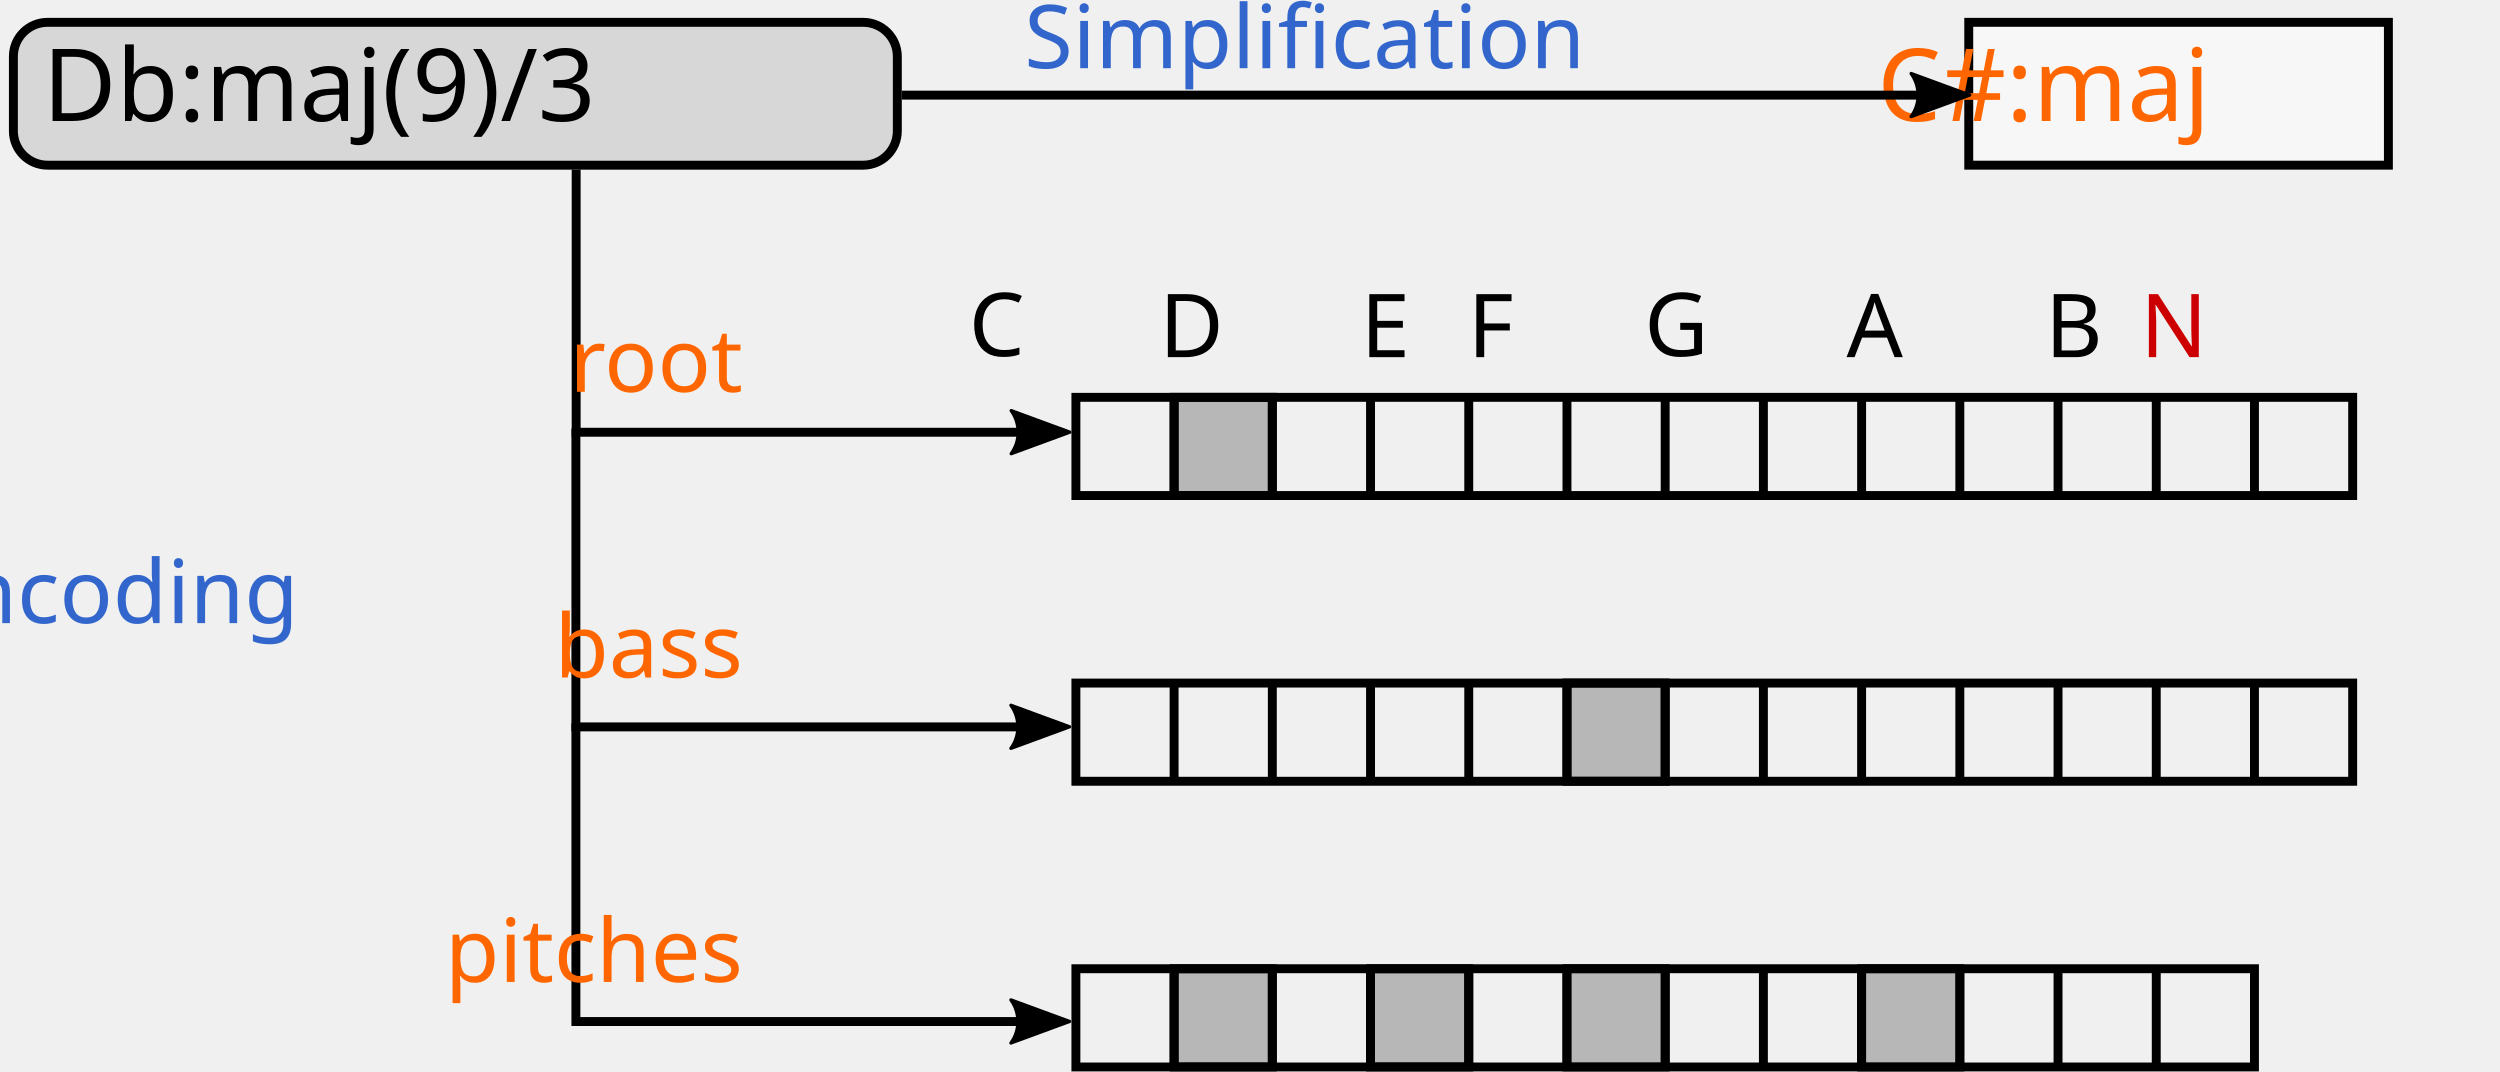
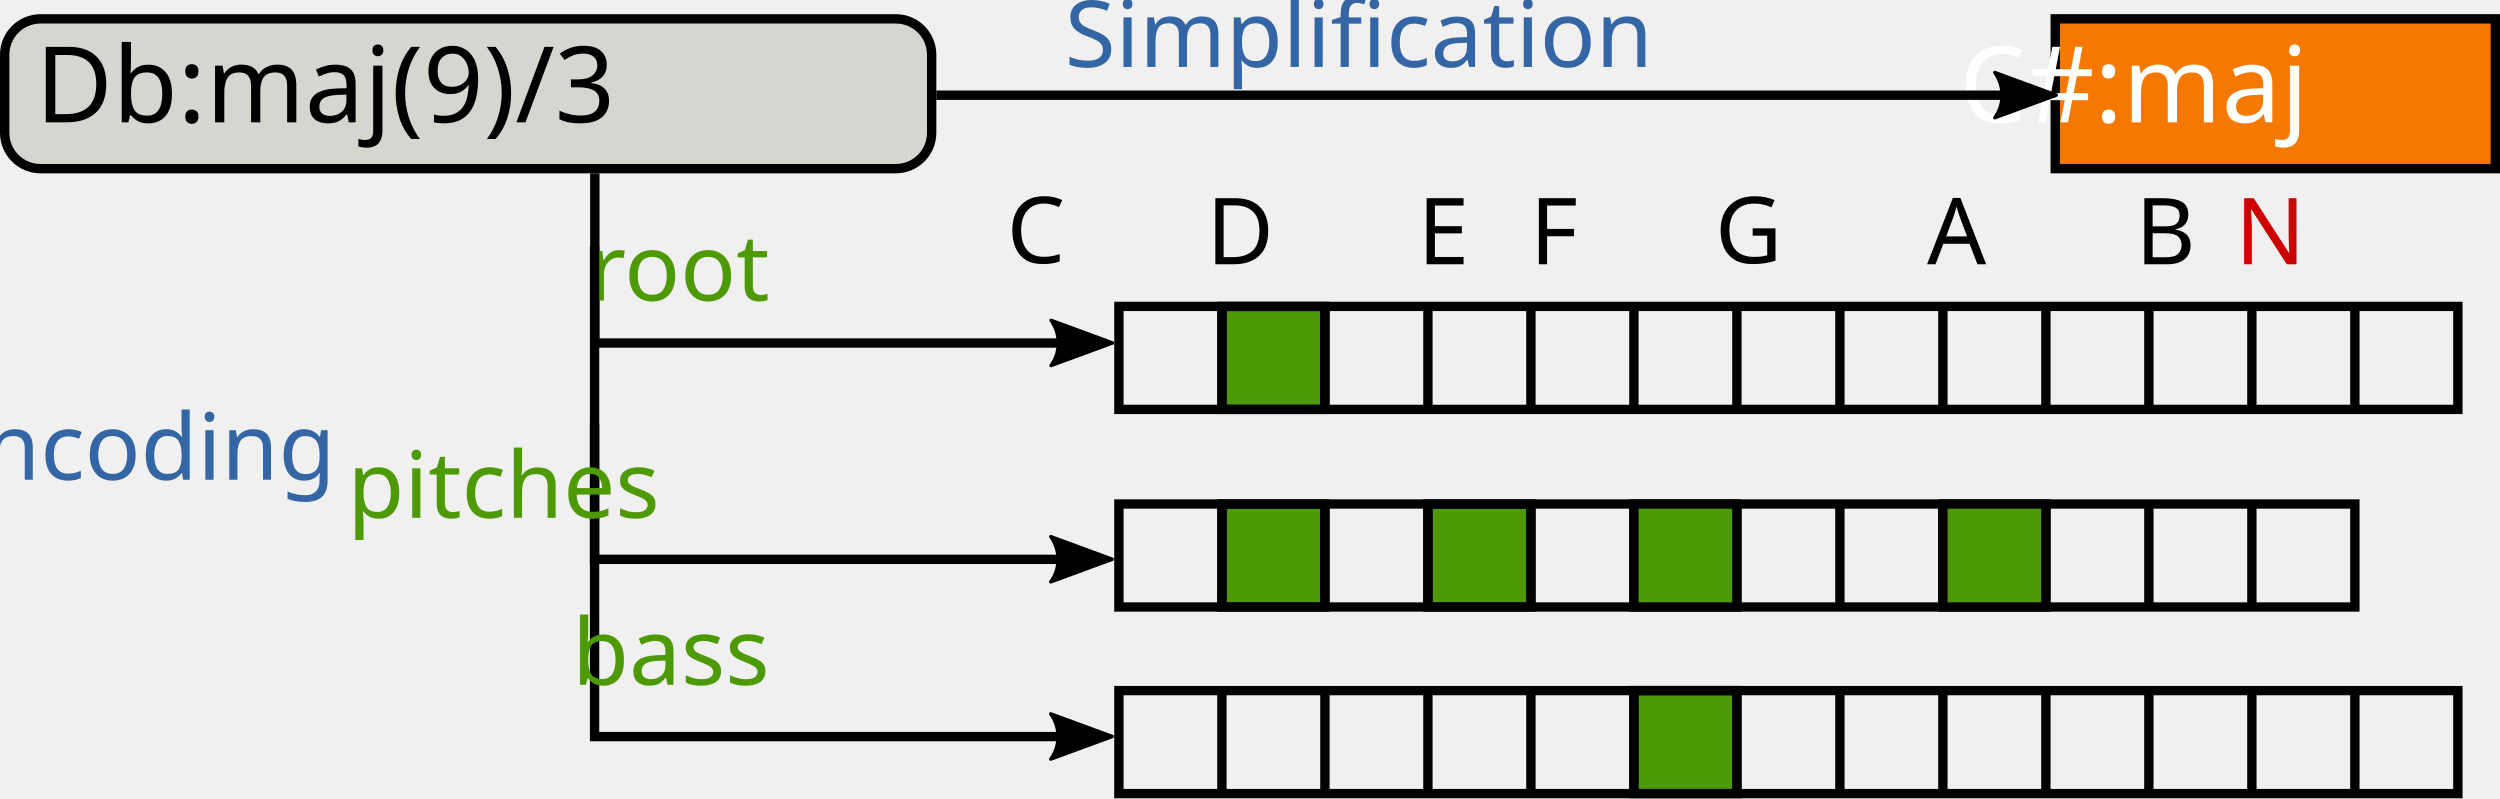
- <svg xmlns="http://www.w3.org/2000/svg" width="140mm" height="60mm" viewBox="0 0 496.063 212.598" id="svg2" version="1.1">
+ <svg xmlns="http://www.w3.org/2000/svg" width="133.5mm" height="42.628mm" viewBox="0 0 473.031 151.043" id="svg2" version="1.1">
  <defs id="defs4">
-     <marker style="overflow:visible;" id="marker5029" refX="0.0" refY="0.0" orient="auto">
-       <path transform="scale(0.6) rotate(180) translate(0,0)" d="M 8.719,4.034 L -2.207,0.016 L 8.719,-4.002 C 6.973,-1.63 6.983,1.616 8.719,4.034 z " style="fill-rule:evenodd;stroke-width:0.625;stroke-linejoin:round;stroke:#000000;stroke-opacity:1;fill:#000000;fill-opacity:1" id="path5031" />
+     <marker style="overflow:visible" id="marker5029" refX="0" refY="0" orient="auto">
+       <path transform="scale(-0.6,-0.6)" d="M 8.719,4.034 -2.207,0.016 8.719,-4.002 c -1.745,2.372 -1.735,5.617 -6e-7,8.035 z" style="fill:#000000;fill-opacity:1;fill-rule:evenodd;stroke:#000000;stroke-width:0.625;stroke-linejoin:round;stroke-opacity:1" id="path5031" />
    </marker>
-     <marker orient="auto" refY="0.0" refX="0.0" id="marker4801" style="overflow:visible;">
-       <path id="path4803" style="fill-rule:evenodd;stroke-width:0.625;stroke-linejoin:round;stroke:#000000;stroke-opacity:1;fill:#000000;fill-opacity:1" d="M 8.719,4.034 L -2.207,0.016 L 8.719,-4.002 C 6.973,-1.63 6.983,1.616 8.719,4.034 z " transform="scale(0.6) rotate(180) translate(0,0)" />
+     <marker orient="auto" refY="0" refX="0" id="marker4801" style="overflow:visible">
+       <path id="path4803" style="fill:#000000;fill-opacity:1;fill-rule:evenodd;stroke:#000000;stroke-width:0.625;stroke-linejoin:round;stroke-opacity:1" d="M 8.719,4.034 -2.207,0.016 8.719,-4.002 c -1.745,2.372 -1.735,5.617 -6e-7,8.035 z" transform="scale(-0.6,-0.6)" />
    </marker>
-     <marker style="overflow:visible;" id="marker4747" refX="0.0" refY="0.0" orient="auto">
-       <path transform="scale(0.6) rotate(180) translate(0,0)" d="M 8.719,4.034 L -2.207,0.016 L 8.719,-4.002 C 6.973,-1.63 6.983,1.616 8.719,4.034 z " style="fill-rule:evenodd;stroke-width:0.625;stroke-linejoin:round;stroke:#000000;stroke-opacity:1;fill:#000000;fill-opacity:1" id="path4749" />
+     <marker style="overflow:visible" id="marker4747" refX="0" refY="0" orient="auto">
+       <path transform="scale(-0.6,-0.6)" d="M 8.719,4.034 -2.207,0.016 8.719,-4.002 c -1.745,2.372 -1.735,5.617 -6e-7,8.035 z" style="fill:#000000;fill-opacity:1;fill-rule:evenodd;stroke:#000000;stroke-width:0.625;stroke-linejoin:round;stroke-opacity:1" id="path4749" />
    </marker>
-     <marker orient="auto" refY="0.0" refX="0.0" id="Arrow2Mend" style="overflow:visible;">
-       <path id="path4406" style="fill-rule:evenodd;stroke-width:0.625;stroke-linejoin:round;stroke:#000000;stroke-opacity:1;fill:#000000;fill-opacity:1" d="M 8.719,4.034 L -2.207,0.016 L 8.719,-4.002 C 6.973,-1.63 6.983,1.616 8.719,4.034 z " transform="scale(0.6) rotate(180) translate(0,0)" />
+     <marker orient="auto" refY="0" refX="0" id="Arrow2Mend" style="overflow:visible">
+       <path id="path4406" style="fill:#000000;fill-opacity:1;fill-rule:evenodd;stroke:#000000;stroke-width:0.625;stroke-linejoin:round;stroke-opacity:1" d="M 8.719,4.034 -2.207,0.016 8.719,-4.002 c -1.745,2.372 -1.735,5.617 -6e-7,8.035 z" transform="scale(-0.6,-0.6)" />
    </marker>
-     <marker orient="auto" refY="0.0" refX="0.0" id="marker4655" style="overflow:visible;">
-       <path id="path4657" style="fill-rule:evenodd;stroke-width:0.625;stroke-linejoin:round;stroke:#000000;stroke-opacity:1;fill:#000000;fill-opacity:1" d="M 8.719,4.034 L -2.207,0.016 L 8.719,-4.002 C 6.973,-1.63 6.983,1.616 8.719,4.034 z " transform="scale(1.1) rotate(180) translate(1,0)" />
+     <marker orient="auto" refY="0" refX="0" id="marker4655" style="overflow:visible">
+       <path id="path4657" style="fill:#000000;fill-opacity:1;fill-rule:evenodd;stroke:#000000;stroke-width:0.625;stroke-linejoin:round;stroke-opacity:1" d="M 8.719,4.034 -2.207,0.016 8.719,-4.002 c -1.745,2.372 -1.735,5.617 -6e-7,8.035 z" transform="matrix(-1.1,0,0,-1.1,-1.1,0)" />
    </marker>
-     <marker orient="auto" refY="0.0" refX="0.0" id="Arrow2Lend" style="overflow:visible;">
-       <path id="path4400" style="fill-rule:evenodd;stroke-width:0.625;stroke-linejoin:round;stroke:#000000;stroke-opacity:1;fill:#000000;fill-opacity:1" d="M 8.719,4.034 L -2.207,0.016 L 8.719,-4.002 C 6.973,-1.63 6.983,1.616 8.719,4.034 z " transform="scale(1.1) rotate(180) translate(1,0)" />
+     <marker orient="auto" refY="0" refX="0" id="Arrow2Lend" style="overflow:visible">
+       <path id="path4400" style="fill:#000000;fill-opacity:1;fill-rule:evenodd;stroke:#000000;stroke-width:0.625;stroke-linejoin:round;stroke-opacity:1" d="M 8.719,4.034 -2.207,0.016 8.719,-4.002 c -1.745,2.372 -1.735,5.617 -6e-7,8.035 z" transform="matrix(-1.1,0,0,-1.1,-1.1,0)" />
    </marker>
  </defs>
-   <g id="layer1" transform="translate(0,-839.7638)">
-     <rect style="fill:#ffffff;fill-opacity:0.497;stroke:#000000;stroke-width:1.772;stroke-linecap:square;stroke-miterlimit:4;stroke-dasharray:none;stroke-opacity:1" id="rect5548" width="83.268" height="28.346" x="390.65" y="844.193" />
-     <rect style="fill:#bfbfbf;fill-opacity:0.497;stroke:#000000;stroke-width:1.772;stroke-linecap:square;stroke-miterlimit:4;stroke-dasharray:none;stroke-opacity:1" id="rect5255" width="175.394" height="28.346" x="2.657" y="844.193" rx="6.78" ry="6.78" />
+   <g id="layer1" transform="translate(-1.771653,-840.6268)">
+     <rect style="fill:#f57900;fill-opacity:1;stroke:#000000;stroke-width:1.772;stroke-linecap:square;stroke-miterlimit:4;stroke-dasharray:none;stroke-opacity:1" id="rect5548" width="83.268" height="28.346" x="390.65" y="844.193" />
+     <rect style="fill:#d3d7cf;fill-opacity:1;stroke:#000000;stroke-width:1.772;stroke-linecap:square;stroke-miterlimit:4;stroke-dasharray:none;stroke-opacity:1" id="rect5255" width="175.394" height="28.346" x="2.657" y="844.193" rx="6.78" ry="6.78" />
    <text xml:space="preserve" style="font-style:normal;font-weight:normal;font-size:40px;line-height:125%;font-family:Sans;text-align:center;letter-spacing:0px;word-spacing:0px;text-anchor:middle;fill:#000000;fill-opacity:1;stroke:none;stroke-width:1px;stroke-linecap:butt;stroke-linejoin:miter;stroke-opacity:1" x="89.332" y="863.774" id="text4138" transform="scale(1.000004,0.999996)">
      <tspan id="tspan4140" x="89.332" y="863.774" style="font-style:normal;font-variant:normal;font-weight:normal;font-stretch:normal;font-size:20px;font-family:'Source Code Pro';-inkscape-font-specification:'Source Code Pro';text-align:center;text-anchor:middle">Db:maj(9)/3</tspan>
    </text>
-     <text xml:space="preserve" style="font-style:normal;font-weight:normal;font-size:40px;line-height:125%;font-family:Sans;text-align:center;letter-spacing:0px;word-spacing:0px;text-anchor:middle;fill:#ff6600;fill-opacity:1;stroke:none;stroke-width:1px;stroke-linecap:butt;stroke-linejoin:miter;stroke-opacity:1;" x="431.503" y="863.78" id="text4138-0" transform="scale(1.000011,0.9999888)">
-       <tspan id="tspan4140-4" x="431.503" y="863.78" style="font-style:normal;font-variant:normal;font-weight:normal;font-stretch:normal;font-size:20px;font-family:'Source Code Pro';-inkscape-font-specification:'Source Code Pro';text-align:center;text-anchor:middle;fill:#ff6600;">C#:maj</tspan>
+     <text xml:space="preserve" style="font-style:normal;font-weight:normal;font-size:40px;line-height:125%;font-family:Sans;text-align:center;letter-spacing:0px;word-spacing:0px;text-anchor:middle;fill:#ffffff;fill-opacity:1;stroke:none;stroke-width:1px;stroke-linecap:butt;stroke-linejoin:miter;stroke-opacity:1" x="431.503" y="863.78" id="text4138-0" transform="scale(1.000011,0.9999888)">
+       <tspan id="tspan4140-4" x="431.503" y="863.78" style="font-style:normal;font-variant:normal;font-weight:normal;font-stretch:normal;font-size:20px;font-family:'Source Code Pro';-inkscape-font-specification:'Source Code Pro';text-align:center;text-anchor:middle;fill:#ffffff">C#:maj</tspan>
    </text>
-     <rect style="fill:#808080;fill-opacity:0.497;stroke:#000000;stroke-width:1.772;stroke-linecap:square;stroke-miterlimit:4;stroke-dasharray:none;stroke-opacity:1" id="rect4162" width="19.488" height="19.488" x="232.972" y="918.602" />
-     <rect y="975.295" x="310.925" height="19.488" width="19.488" id="rect4196" style="fill:#808080;fill-opacity:0.497;stroke:#000000;stroke-width:1.772;stroke-linecap:square;stroke-miterlimit:4;stroke-dasharray:none;stroke-opacity:1" />
-     <text xml:space="preserve" style="font-style:normal;font-weight:normal;font-size:40px;line-height:125%;font-family:Sans;letter-spacing:0px;word-spacing:0px;fill:#000000;fill-opacity:1;stroke:none;stroke-width:1px;stroke-linecap:butt;stroke-linejoin:miter;stroke-opacity:1" x="223.777" y="910.42" id="text4227">
-       <tspan id="tspan4229" x="223.777" y="910.42" style="font-style:normal;font-variant:normal;font-weight:normal;font-stretch:normal;font-size:17.5px;font-family:'Source Code Pro';-inkscape-font-specification:'Source Code Pro';text-align:center;text-anchor:middle">C</tspan>
+     <rect style="fill:#4e9a06;fill-opacity:1;stroke:#000000;stroke-width:1.772;stroke-linecap:square;stroke-miterlimit:4;stroke-dasharray:none;stroke-opacity:1" id="rect4162" width="19.488" height="19.488" x="232.972" y="898.602" />
+     <rect y="971.295" x="310.925" height="19.488" width="19.488" id="rect4196" style="fill:#4e9a06;fill-opacity:1;stroke:#000000;stroke-width:1.772;stroke-linecap:square;stroke-miterlimit:4;stroke-dasharray:none;stroke-opacity:1" />
+     <text xml:space="preserve" style="font-style:normal;font-weight:normal;font-size:40px;line-height:125%;font-family:Sans;letter-spacing:0px;word-spacing:0px;fill:#000000;fill-opacity:1;stroke:none;stroke-width:1px;stroke-linecap:butt;stroke-linejoin:miter;stroke-opacity:1" x="223.777" y="890.42" id="text4227">
+       <tspan id="tspan4229" x="223.777" y="890.42" style="font-style:normal;font-variant:normal;font-weight:normal;font-stretch:normal;font-size:17.5px;font-family:'Source Code Pro';-inkscape-font-specification:'Source Code Pro';text-align:center;text-anchor:middle">C</tspan>
    </text>
-     <text id="text4231" y="910.701" x="262.401" style="font-style:normal;font-weight:normal;font-size:40.003px;line-height:125%;font-family:Sans;letter-spacing:0px;word-spacing:0px;fill:#000000;fill-opacity:1;stroke:none;stroke-width:1px;stroke-linecap:butt;stroke-linejoin:miter;stroke-opacity:1" xml:space="preserve" transform="scale(1.000078,0.9999224)">
-       <tspan style="font-style:normal;font-variant:normal;font-weight:normal;font-stretch:normal;font-size:17.501px;font-family:'Source Code Pro';-inkscape-font-specification:'Source Code Pro';text-align:center;text-anchor:middle" y="910.701" x="262.401" id="tspan4233">D</tspan>
+     <text id="text4231" y="890.699" x="262.401" style="font-style:normal;font-weight:normal;font-size:40.003px;line-height:125%;font-family:Sans;letter-spacing:0px;word-spacing:0px;fill:#000000;fill-opacity:1;stroke:none;stroke-width:1px;stroke-linecap:butt;stroke-linejoin:miter;stroke-opacity:1" xml:space="preserve" transform="scale(1.000078,0.9999224)">
+       <tspan style="font-style:normal;font-variant:normal;font-weight:normal;font-stretch:normal;font-size:17.501px;font-family:'Source Code Pro';-inkscape-font-specification:'Source Code Pro';text-align:center;text-anchor:middle" y="890.699" x="262.401" id="tspan4233">D</tspan>
    </text>
-     <text xml:space="preserve" style="font-style:normal;font-weight:normal;font-size:40.003px;line-height:125%;font-family:Sans;letter-spacing:0px;word-spacing:0px;fill:#000000;fill-opacity:1;stroke:none;stroke-width:1px;stroke-linecap:butt;stroke-linejoin:miter;stroke-opacity:1" x="300.849" y="910.701" id="text4235" transform="scale(1.000078,0.9999224)">
-       <tspan id="tspan4237" x="300.849" y="910.701" style="font-style:normal;font-variant:normal;font-weight:normal;font-stretch:normal;font-size:17.501px;font-family:'Source Code Pro';-inkscape-font-specification:'Source Code Pro';text-align:center;text-anchor:middle">E</tspan>
+     <text xml:space="preserve" style="font-style:normal;font-weight:normal;font-size:40.003px;line-height:125%;font-family:Sans;letter-spacing:0px;word-spacing:0px;fill:#000000;fill-opacity:1;stroke:none;stroke-width:1px;stroke-linecap:butt;stroke-linejoin:miter;stroke-opacity:1" x="300.849" y="890.699" id="text4235" transform="scale(1.000078,0.9999224)">
+       <tspan id="tspan4237" x="300.849" y="890.699" style="font-style:normal;font-variant:normal;font-weight:normal;font-stretch:normal;font-size:17.501px;font-family:'Source Code Pro';-inkscape-font-specification:'Source Code Pro';text-align:center;text-anchor:middle">E</tspan>
    </text>
-     <text transform="scale(1.000078,0.9999224)" id="text4239" y="910.701" x="321.757" style="font-style:normal;font-weight:normal;font-size:40.003px;line-height:125%;font-family:Sans;letter-spacing:0px;word-spacing:0px;fill:#000000;fill-opacity:1;stroke:none;stroke-width:1px;stroke-linecap:butt;stroke-linejoin:miter;stroke-opacity:1" xml:space="preserve">
-       <tspan style="font-style:normal;font-variant:normal;font-weight:normal;font-stretch:normal;font-size:17.501px;font-family:'Source Code Pro';-inkscape-font-specification:'Source Code Pro';text-align:center;text-anchor:middle" y="910.701" x="321.757" id="tspan4241">F</tspan>
+     <text transform="scale(1.000078,0.9999224)" id="text4239" y="890.699" x="321.757" style="font-style:normal;font-weight:normal;font-size:40.003px;line-height:125%;font-family:Sans;letter-spacing:0px;word-spacing:0px;fill:#000000;fill-opacity:1;stroke:none;stroke-width:1px;stroke-linecap:butt;stroke-linejoin:miter;stroke-opacity:1" xml:space="preserve">
+       <tspan style="font-style:normal;font-variant:normal;font-weight:normal;font-stretch:normal;font-size:17.501px;font-family:'Source Code Pro';-inkscape-font-specification:'Source Code Pro';text-align:center;text-anchor:middle" y="890.699" x="321.757" id="tspan4241">F</tspan>
    </text>
-     <text xml:space="preserve" style="font-style:normal;font-weight:normal;font-size:40.003px;line-height:125%;font-family:Sans;letter-spacing:0px;word-spacing:0px;fill:#000000;fill-opacity:1;stroke:none;stroke-width:1px;stroke-linecap:butt;stroke-linejoin:miter;stroke-opacity:1" x="358.623" y="910.491" id="text4243" transform="scale(1.000078,0.9999224)">
-       <tspan id="tspan4245" x="358.623" y="910.491" style="font-style:normal;font-variant:normal;font-weight:normal;font-stretch:normal;font-size:17.501px;font-family:'Source Code Pro';-inkscape-font-specification:'Source Code Pro';text-align:center;text-anchor:middle">G</tspan>
+     <text xml:space="preserve" style="font-style:normal;font-weight:normal;font-size:40.003px;line-height:125%;font-family:Sans;letter-spacing:0px;word-spacing:0px;fill:#000000;fill-opacity:1;stroke:none;stroke-width:1px;stroke-linecap:butt;stroke-linejoin:miter;stroke-opacity:1" x="358.623" y="890.489" id="text4243" transform="scale(1.000078,0.9999224)">
+       <tspan id="tspan4245" x="358.623" y="890.489" style="font-style:normal;font-variant:normal;font-weight:normal;font-stretch:normal;font-size:17.501px;font-family:'Source Code Pro';-inkscape-font-specification:'Source Code Pro';text-align:center;text-anchor:middle">G</tspan>
    </text>
-     <text transform="scale(1.000078,0.9999224)" id="text4247" y="910.701" x="397.964" style="font-style:normal;font-weight:normal;font-size:40.003px;line-height:125%;font-family:Sans;letter-spacing:0px;word-spacing:0px;fill:#000000;fill-opacity:1;stroke:none;stroke-width:1px;stroke-linecap:butt;stroke-linejoin:miter;stroke-opacity:1" xml:space="preserve">
-       <tspan style="font-style:normal;font-variant:normal;font-weight:normal;font-stretch:normal;font-size:17.501px;font-family:'Source Code Pro';-inkscape-font-specification:'Source Code Pro';text-align:center;text-anchor:middle" y="910.701" x="397.964" id="tspan4249">A</tspan>
+     <text transform="scale(1.000078,0.9999224)" id="text4247" y="890.699" x="397.964" style="font-style:normal;font-weight:normal;font-size:40.003px;line-height:125%;font-family:Sans;letter-spacing:0px;word-spacing:0px;fill:#000000;fill-opacity:1;stroke:none;stroke-width:1px;stroke-linecap:butt;stroke-linejoin:miter;stroke-opacity:1" xml:space="preserve">
+       <tspan style="font-style:normal;font-variant:normal;font-weight:normal;font-stretch:normal;font-size:17.501px;font-family:'Source Code Pro';-inkscape-font-specification:'Source Code Pro';text-align:center;text-anchor:middle" y="890.699" x="397.964" id="tspan4249">A</tspan>
    </text>
-     <text xml:space="preserve" style="font-style:normal;font-weight:normal;font-size:40.003px;line-height:125%;font-family:Sans;letter-spacing:0px;word-spacing:0px;fill:#000000;fill-opacity:1;stroke:none;stroke-width:1px;stroke-linecap:butt;stroke-linejoin:miter;stroke-opacity:1" x="437.466" y="910.701" id="text4251" transform="scale(1.000078,0.9999224)">
-       <tspan id="tspan4253" x="437.466" y="910.701" style="font-style:normal;font-variant:normal;font-weight:normal;font-stretch:normal;font-size:17.501px;font-family:'Source Code Pro';-inkscape-font-specification:'Source Code Pro';text-align:center;text-anchor:middle">B</tspan>
+     <text xml:space="preserve" style="font-style:normal;font-weight:normal;font-size:40.003px;line-height:125%;font-family:Sans;letter-spacing:0px;word-spacing:0px;fill:#000000;fill-opacity:1;stroke:none;stroke-width:1px;stroke-linecap:butt;stroke-linejoin:miter;stroke-opacity:1" x="437.466" y="890.699" id="text4251" transform="scale(1.000078,0.9999224)">
+       <tspan id="tspan4253" x="437.466" y="890.699" style="font-style:normal;font-variant:normal;font-weight:normal;font-stretch:normal;font-size:17.501px;font-family:'Source Code Pro';-inkscape-font-specification:'Source Code Pro';text-align:center;text-anchor:middle">B</tspan>
    </text>
-     <text transform="scale(1.000078,0.9999224)" id="text4255" y="910.701" x="457.302" style="font-style:normal;font-weight:normal;font-size:40.003px;line-height:125%;font-family:Sans;letter-spacing:0px;word-spacing:0px;fill:#000000;fill-opacity:1;stroke:none;stroke-width:1px;stroke-linecap:butt;stroke-linejoin:miter;stroke-opacity:1" xml:space="preserve">
-       <tspan style="font-style:normal;font-variant:normal;font-weight:normal;font-stretch:normal;font-size:17.501px;font-family:'Source Code Pro';-inkscape-font-specification:'Source Code Pro';text-align:center;text-anchor:middle;fill:#cc0000" y="910.701" x="457.302" id="tspan4257">N</tspan>
+     <text transform="scale(1.000078,0.9999224)" id="text4255" y="890.699" x="457.302" style="font-style:normal;font-weight:normal;font-size:40.003px;line-height:125%;font-family:Sans;letter-spacing:0px;word-spacing:0px;fill:#cc0000;fill-opacity:1;stroke:none;stroke-width:1px;stroke-linecap:butt;stroke-linejoin:miter;stroke-opacity:1" xml:space="preserve">
+       <tspan style="font-style:normal;font-variant:normal;font-weight:normal;font-stretch:normal;font-size:17.501px;font-family:'Source Code Pro';-inkscape-font-specification:'Source Code Pro';text-align:center;text-anchor:middle;fill:#cc0000" y="890.699" x="457.302" id="tspan4257">N</tspan>
    </text>
-     <path id="path4331" d="m 213.484,975.295 c 84.449,0 168.898,0 253.346,0 0,6.496 0,12.992 0,19.488 -84.449,0 -168.898,0 -253.346,0 0,-6.496 0,-12.992 0,-19.488 z m -1e-5,0 c 6.496,0 12.992,0 19.488,0 0,6.496 0,12.992 0,19.488 -6.496,0 -12.992,0 -19.488,0 0,-6.496 0,-12.992 0,-19.488 z m 233.858,0 c 6.496,0 12.992,0 19.488,0 0,6.496 0,12.992 0,19.488 -6.496,0 -12.992,0 -19.488,0 0,-6.496 0,-12.992 0,-19.488 z m -38.976,0 c 6.496,0 12.992,0 19.488,0 0,6.496 0,12.992 0,19.488 -6.496,0 -12.992,0 -19.488,0 0,-6.496 0,-12.992 0,-19.488 z m -38.976,0 c 6.496,0 12.992,0 19.488,0 0,6.496 0,12.992 0,19.488 -6.496,0 -12.992,0 -19.488,0 0,-6.496 0,-12.992 0,-19.488 z m -38.976,0 c 6.496,0 12.992,0 19.488,0 0,6.496 0,12.992 0,19.488 -6.496,0 -12.992,0 -19.488,0 0,-6.496 0,-12.992 0,-19.488 z m -38.976,0 c 6.496,0 12.992,0 19.488,0 0,6.496 0,12.992 0,19.488 -6.496,0 -12.992,0 -19.488,0 0,-6.496 0,-12.992 0,-19.488 z m -38.976,0 c 6.496,0 12.992,0 19.488,0 0,6.496 0,12.992 0,19.488 -6.496,0 -12.992,0 -19.488,0 0,-6.496 0,-12.992 0,-19.488 z" style="fill:none;fill-opacity:0.497;stroke:#000000;stroke-width:1.772;stroke-linecap:square;stroke-miterlimit:4;stroke-dasharray:none;stroke-opacity:1" />
-     <path style="fill:none;fill-opacity:0.497;stroke:#000000;stroke-width:1.772;stroke-linecap:square;stroke-miterlimit:4;stroke-dasharray:none;stroke-opacity:1" d="m 213.484,918.602 c 84.449,0 168.898,0 253.346,0 0,6.496 0,12.992 0,19.488 -84.449,0 -168.898,0 -253.346,0 0,-6.496 0,-12.992 0,-19.488 z m -1e-5,0 c 6.496,0 12.992,0 19.488,0 0,6.496 0,12.992 0,19.488 -6.496,0 -12.992,0 -19.488,0 0,-6.496 0,-12.992 0,-19.488 z m 233.858,0 c 6.496,0 12.992,0 19.488,0 0,6.496 0,12.992 0,19.488 -6.496,0 -12.992,0 -19.488,0 0,-6.496 0,-12.992 0,-19.488 z m -38.976,0 c 6.496,0 12.992,0 19.488,0 0,6.496 0,12.992 0,19.488 -6.496,0 -12.992,0 -19.488,0 0,-6.496 0,-12.992 0,-19.488 z m -38.976,0 c 6.496,0 12.992,0 19.488,0 0,6.496 0,12.992 0,19.488 -6.496,0 -12.992,0 -19.488,0 0,-6.496 0,-12.992 0,-19.488 z m -38.976,0 c 6.496,0 12.992,0 19.488,0 0,6.496 0,12.992 0,19.488 -6.496,0 -12.992,0 -19.488,0 0,-6.496 0,-12.992 0,-19.488 z m -38.976,0 c 6.496,0 12.992,0 19.488,0 0,6.496 0,12.992 0,19.488 -6.496,0 -12.992,0 -19.488,0 0,-6.496 0,-12.992 0,-19.488 z m -38.976,0 c 6.496,0 12.992,0 19.488,0 0,6.496 0,12.992 0,19.488 -6.496,0 -12.992,0 -19.488,0 0,-6.496 0,-12.992 0,-19.488 z" id="path4333" />
-     <rect y="1031.988" x="232.972" height="19.488" width="19.488" id="rect4275" style="fill:#808080;fill-opacity:0.497;stroke:#000000;stroke-width:1.772;stroke-linecap:square;stroke-miterlimit:4;stroke-dasharray:none;stroke-opacity:1" />
-     <rect style="fill:#808080;fill-opacity:0.497;stroke:#000000;stroke-width:1.772;stroke-linecap:square;stroke-miterlimit:4;stroke-dasharray:none;stroke-opacity:1" id="rect4277" width="19.488" height="19.488" x="271.949" y="1031.988" />
-     <path style="fill:none;fill-opacity:0.497;stroke:#000000;stroke-width:1.772;stroke-linecap:square;stroke-miterlimit:4;stroke-dasharray:none;stroke-opacity:1" d="m 213.484,1031.988 c 77.953,0 155.906,0 233.858,0 0,6.496 0,12.992 0,19.488 -77.953,0 -155.906,0 -233.858,0 0,-6.496 0,-12.992 0,-19.488 z m 1e-5,0 c -2e-5,6.496 0,12.992 0,19.488 0,-6.496 0,-12.992 0,-19.488 z m -1e-5,0 c 6.496,0 12.992,0 19.488,0 0,6.496 0,12.992 0,19.488 m 214.37,0 c 0,-6.496 0,-12.992 0,-19.488 m -38.976,0 c 6.496,0 12.992,0 19.488,0 0,6.496 0,12.992 0,19.488 -6.496,0 -12.992,0 -19.488,0 0,-6.496 0,-12.992 0,-19.488 z m -38.976,0 c 6.496,0 12.992,0 19.488,0 0,6.496 0,12.992 0,19.488 -6.496,0 -12.992,0 -19.488,0 0,-6.496 0,-12.992 0,-19.488 z m -38.976,0 c 6.496,0 12.992,0 19.488,0 0,6.496 0,12.992 0,19.488 -6.496,0 -12.992,0 -19.488,0 0,-6.496 0,-12.992 0,-19.488 z m -38.976,0 c 6.496,0 12.992,0 19.488,0 0,6.496 0,12.992 0,19.488 -6.496,0 -12.992,0 -19.488,0 0,-6.496 0,-12.992 0,-19.488 z m -38.976,0 c 6.496,0 12.992,0 19.488,0 0,6.496 0,12.992 0,19.488 -6.496,0 -12.992,0 -19.488,0 0,-6.496 0,-12.992 0,-19.488 z" id="rect4335" />
+     <path id="path4331" d="m 213.484,971.295 c 84.449,0 168.898,0 253.346,0 0,6.496 0,12.992 0,19.488 -84.449,0 -168.898,0 -253.346,0 0,-6.496 0,-12.992 0,-19.488 z m -1e-5,0 c 6.496,0 12.992,0 19.488,0 0,6.496 0,12.992 0,19.488 -6.496,0 -12.992,0 -19.488,0 0,-6.496 0,-12.992 0,-19.488 z m 233.858,0 c 6.496,0 12.992,0 19.488,0 0,6.496 0,12.992 0,19.488 -6.496,0 -12.992,0 -19.488,0 0,-6.496 0,-12.992 0,-19.488 z m -38.976,0 c 6.496,0 12.992,0 19.488,0 0,6.496 0,12.992 0,19.488 -6.496,0 -12.992,0 -19.488,0 0,-6.496 0,-12.992 0,-19.488 z m -38.976,0 c 6.496,0 12.992,0 19.488,0 0,6.496 0,12.992 0,19.488 -6.496,0 -12.992,0 -19.488,0 0,-6.496 0,-12.992 0,-19.488 z m -38.976,0 c 6.496,0 12.992,0 19.488,0 0,6.496 0,12.992 0,19.488 -6.496,0 -12.992,0 -19.488,0 0,-6.496 0,-12.992 0,-19.488 z m -38.976,0 c 6.496,0 12.992,0 19.488,0 0,6.496 0,12.992 0,19.488 -6.496,0 -12.992,0 -19.488,0 0,-6.496 0,-12.992 0,-19.488 z m -38.976,0 c 6.496,0 12.992,0 19.488,0 0,6.496 0,12.992 0,19.488 -6.496,0 -12.992,0 -19.488,0 0,-6.496 0,-12.992 0,-19.488 z" style="fill:none;fill-opacity:0.497;stroke:#000000;stroke-width:1.772;stroke-linecap:square;stroke-miterlimit:4;stroke-dasharray:none;stroke-opacity:1" />
+     <path style="fill:none;fill-opacity:0.497;stroke:#000000;stroke-width:1.772;stroke-linecap:square;stroke-miterlimit:4;stroke-dasharray:none;stroke-opacity:1" d="m 213.484,898.602 c 84.449,0 168.898,0 253.346,0 0,6.496 0,12.992 0,19.488 -84.449,0 -168.898,0 -253.346,0 0,-6.496 0,-12.992 0,-19.488 z m -1e-5,0 c 6.496,0 12.992,0 19.488,0 0,6.496 0,12.992 0,19.488 -6.496,0 -12.992,0 -19.488,0 0,-6.496 0,-12.992 0,-19.488 z m 233.858,0 c 6.496,0 12.992,0 19.488,0 0,6.496 0,12.992 0,19.488 -6.496,0 -12.992,0 -19.488,0 0,-6.496 0,-12.992 0,-19.488 z m -38.976,0 c 6.496,0 12.992,0 19.488,0 0,6.496 0,12.992 0,19.488 -6.496,0 -12.992,0 -19.488,0 0,-6.496 0,-12.992 0,-19.488 z m -38.976,0 c 6.496,0 12.992,0 19.488,0 0,6.496 0,12.992 0,19.488 -6.496,0 -12.992,0 -19.488,0 0,-6.496 0,-12.992 0,-19.488 z m -38.976,0 c 6.496,0 12.992,0 19.488,0 0,6.496 0,12.992 0,19.488 -6.496,0 -12.992,0 -19.488,0 0,-6.496 0,-12.992 0,-19.488 z m -38.976,0 c 6.496,0 12.992,0 19.488,0 0,6.496 0,12.992 0,19.488 -6.496,0 -12.992,0 -19.488,0 0,-6.496 0,-12.992 0,-19.488 z m -38.976,0 c 6.496,0 12.992,0 19.488,0 0,6.496 0,12.992 0,19.488 -6.496,0 -12.992,0 -19.488,0 0,-6.496 0,-12.992 0,-19.488 z" id="path4333" />
    <path style="fill:none;fill-rule:evenodd;stroke:#000000;stroke-width:1.772;stroke-linecap:butt;stroke-linejoin:miter;stroke-miterlimit:4;stroke-dasharray:none;stroke-opacity:1;marker-end:url(#Arrow2Mend)" d="m 178.937,858.64 209.552,0" id="path4373" />
-     <path style="fill:none;fill-rule:evenodd;stroke:#000000;stroke-width:1.772;stroke-linecap:butt;stroke-linejoin:miter;stroke-miterlimit:4;stroke-dasharray:none;stroke-opacity:1;marker-end:url(#marker4747)" d="m 114.323,873.425 0,52.107 95.597,0" id="path4739" />
-     <path id="path4799" d="m 114.272,924.803 0,59.194 95.597,0" style="fill:none;fill-rule:evenodd;stroke:#000000;stroke-width:1.772;stroke-linecap:butt;stroke-linejoin:miter;stroke-miterlimit:4;stroke-dasharray:none;stroke-opacity:1;marker-end:url(#marker4801)" />
-     <path style="fill:none;fill-rule:evenodd;stroke:#000000;stroke-width:1.772;stroke-linecap:butt;stroke-linejoin:miter;stroke-miterlimit:4;stroke-dasharray:none;stroke-opacity:1;marker-end:url(#marker5029)" d="m 114.272,983.268 0,59.194 95.597,0" id="path5027" />
-     <rect style="fill:#808080;fill-opacity:0.497;stroke:#000000;stroke-width:1.772;stroke-linecap:square;stroke-miterlimit:4;stroke-dasharray:none;stroke-opacity:1" id="rect5292" width="19.488" height="19.488" x="310.925" y="1031.988" />
-     <text xml:space="preserve" style="font-style:normal;font-weight:normal;font-size:40px;line-height:125%;font-family:Sans;text-align:center;letter-spacing:0px;word-spacing:0px;text-anchor:middle;fill:#3366cc;fill-opacity:1;stroke:none;stroke-width:1px;stroke-linecap:butt;stroke-linejoin:miter;stroke-opacity:1;" x="284.888" y="853.297" id="text5360">
-       <tspan id="tspan5362" x="284.888" y="853.297" style="font-style:normal;font-variant:normal;font-weight:normal;font-stretch:normal;font-size:17.5px;font-family:'Source Code Pro';-inkscape-font-specification:'Source Code Pro';fill:#3366cc;">Simplification</tspan>
+     <path style="fill:none;fill-rule:evenodd;stroke:#000000;stroke-width:1.772;stroke-linecap:butt;stroke-linejoin:miter;stroke-miterlimit:4;stroke-dasharray:none;stroke-opacity:1;marker-end:url(#marker4747)" d="m 114.323,873.425 0,32.107 95.597,0" id="path4739" />
+     <path id="path4799" d="m 114.272,920.803 0,59.194 95.597,0" style="fill:none;fill-rule:evenodd;stroke:#000000;stroke-width:1.772;stroke-linecap:butt;stroke-linejoin:miter;stroke-miterlimit:4;stroke-dasharray:none;stroke-opacity:1;marker-end:url(#marker4801)" />
+     <text xml:space="preserve" style="font-style:normal;font-weight:normal;font-size:40px;line-height:125%;font-family:Sans;text-align:center;letter-spacing:0px;word-spacing:0px;text-anchor:middle;fill:#3465a4;fill-opacity:1;stroke:none;stroke-width:1px;stroke-linecap:butt;stroke-linejoin:miter;stroke-opacity:1" x="284.888" y="853.297" id="text5360">
+       <tspan id="tspan5362" x="284.888" y="853.297" style="font-style:normal;font-variant:normal;font-weight:normal;font-stretch:normal;font-size:17.5px;font-family:'Source Code Pro';-inkscape-font-specification:'Source Code Pro';fill:#3465a4">Simplification</tspan>
    </text>
-     <text id="text5376" y="963.403" x="47.047" style="font-style:normal;font-weight:normal;font-size:40px;line-height:125%;font-family:Sans;text-align:center;letter-spacing:0px;word-spacing:0px;text-anchor:middle;fill:#3366cc;fill-opacity:1;stroke:none;stroke-width:1px;stroke-linecap:butt;stroke-linejoin:miter;stroke-opacity:1" xml:space="preserve">
-       <tspan style="font-style:normal;font-variant:normal;font-weight:normal;font-stretch:normal;font-size:17.5px;font-family:'Source Code Pro';-inkscape-font-specification:'Source Code Pro';fill:#3366cc" y="963.403" x="47.047" id="tspan5378">Encoding</tspan>
+     <text id="text5376" y="931.403" x="53.047" style="font-style:normal;font-weight:normal;font-size:40px;line-height:125%;font-family:Sans;text-align:center;letter-spacing:0px;word-spacing:0px;text-anchor:middle;fill:#3465a4;fill-opacity:1;stroke:none;stroke-width:1px;stroke-linecap:butt;stroke-linejoin:miter;stroke-opacity:1" xml:space="preserve">
+       <tspan style="font-style:normal;font-variant:normal;font-weight:normal;font-stretch:normal;font-size:17.5px;font-family:'Source Code Pro';-inkscape-font-specification:'Source Code Pro';fill:#3465a4" y="931.403" x="53.047" id="tspan5378">Encoding</tspan>
    </text>
-     <text xml:space="preserve" style="font-style:normal;font-weight:normal;font-size:40px;line-height:125%;font-family:Sans;text-align:center;letter-spacing:0px;word-spacing:0px;text-anchor:middle;fill:#ff6600;fill-opacity:1;stroke:none;stroke-width:1px;stroke-linecap:butt;stroke-linejoin:miter;stroke-opacity:1;" x="199.382" y="917.518" id="text5416" transform="scale(1.000011,0.9999893)">
-       <tspan id="tspan5418" x="199.382" y="917.518" style="font-style:normal;font-variant:normal;font-weight:normal;font-stretch:normal;font-size:17.5px;font-family:'Source Code Pro';-inkscape-font-specification:'Source Code Pro';text-align:end;text-anchor:end;fill:#ff6600;">root</tspan>
+     <text xml:space="preserve" style="font-style:normal;font-weight:normal;font-size:40px;line-height:125%;font-family:Sans;text-align:center;letter-spacing:0px;word-spacing:0px;text-anchor:middle;fill:#4e9a06;fill-opacity:1;stroke:none;stroke-width:1px;stroke-linecap:butt;stroke-linejoin:miter;stroke-opacity:1" x="199.382" y="897.517" id="text5416" transform="scale(1.000011,0.9999893)">
+       <tspan id="tspan5418" x="199.382" y="897.517" style="font-style:normal;font-variant:normal;font-weight:normal;font-stretch:normal;font-size:17.5px;font-family:'Source Code Pro';-inkscape-font-specification:'Source Code Pro';text-align:end;text-anchor:end;fill:#4e9a06">root</tspan>
    </text>
-     <text id="text5420" y="974.199" x="199.384" style="font-style:normal;font-weight:normal;font-size:40px;line-height:125%;font-family:Sans;text-align:center;letter-spacing:0px;word-spacing:0px;text-anchor:middle;fill:#ff6600;fill-opacity:1;stroke:none;stroke-width:1px;stroke-linecap:butt;stroke-linejoin:miter;stroke-opacity:1;" xml:space="preserve">
-       <tspan style="font-style:normal;font-variant:normal;font-weight:normal;font-stretch:normal;font-size:17.5px;font-family:'Source Code Pro';-inkscape-font-specification:'Source Code Pro';text-align:end;text-anchor:end;fill:#ff6600;" y="974.199" x="199.384" id="tspan5422">bass</tspan>
+     <text id="text5420" y="970.199" x="199.384" style="font-style:normal;font-weight:normal;font-size:40px;line-height:125%;font-family:Sans;text-align:center;letter-spacing:0px;word-spacing:0px;text-anchor:middle;fill:#4e9a06;fill-opacity:1;stroke:none;stroke-width:1px;stroke-linecap:butt;stroke-linejoin:miter;stroke-opacity:1" xml:space="preserve">
+       <tspan style="font-style:normal;font-variant:normal;font-weight:normal;font-stretch:normal;font-size:17.5px;font-family:'Source Code Pro';-inkscape-font-specification:'Source Code Pro';text-align:end;text-anchor:end;fill:#4e9a06" y="970.199" x="199.384" id="tspan5422">bass</tspan>
    </text>
-     <text xml:space="preserve" style="font-style:normal;font-weight:normal;font-size:40px;line-height:125%;font-family:Sans;text-align:center;letter-spacing:0px;word-spacing:0px;text-anchor:middle;fill:#ff6600;fill-opacity:1;stroke:none;stroke-width:1px;stroke-linecap:butt;stroke-linejoin:miter;stroke-opacity:1;" x="199.384" y="1034.601" id="text5424">
-       <tspan id="tspan5426" x="199.384" y="1034.601" style="font-style:normal;font-variant:normal;font-weight:normal;font-stretch:normal;font-size:17.5px;font-family:'Source Code Pro';-inkscape-font-specification:'Source Code Pro';text-align:end;text-anchor:end;fill:#ff6600;">pitches</tspan>
-     </text>
-     <rect y="1031.988" x="369.39" height="19.488" width="19.488" id="rect4226" style="fill:#808080;fill-opacity:0.497;stroke:#000000;stroke-width:1.772;stroke-linecap:square;stroke-miterlimit:4;stroke-dasharray:none;stroke-opacity:1" />
+     <g id="g8994" transform="translate(0,2)">
+       <rect style="fill:#4e9a06;fill-opacity:1;stroke:#000000;stroke-width:1.772;stroke-linecap:square;stroke-miterlimit:4;stroke-dasharray:none;stroke-opacity:1" id="rect4275" width="19.488" height="19.488" x="232.972" y="933.988" />
+       <rect y="933.988" x="271.949" height="19.488" width="19.488" id="rect4277" style="fill:#4e9a06;fill-opacity:1;stroke:#000000;stroke-width:1.772;stroke-linecap:square;stroke-miterlimit:4;stroke-dasharray:none;stroke-opacity:1" />
+       <path id="rect4335" d="m 213.484,933.988 c 77.953,0 155.906,0 233.858,0 0,6.496 0,12.992 0,19.488 -77.953,0 -155.906,0 -233.858,0 0,-6.496 0,-12.992 0,-19.488 z m 1e-5,0 c -2e-5,6.496 0,12.992 0,19.488 0,-6.496 0,-12.992 0,-19.488 z m -1e-5,0 c 6.496,0 12.992,0 19.488,0 0,6.496 0,12.992 0,19.488 m 214.37,0 c 0,-6.496 0,-12.992 0,-19.488 m -38.976,0 c 6.496,0 12.992,0 19.488,0 0,6.496 0,12.992 0,19.488 -6.496,0 -12.992,0 -19.488,0 0,-6.496 0,-12.992 0,-19.488 z m -38.976,0 c 6.496,0 12.992,0 19.488,0 0,6.496 0,12.992 0,19.488 -6.496,0 -12.992,0 -19.488,0 0,-6.496 0,-12.992 0,-19.488 z m -38.976,0 c 6.496,0 12.992,0 19.488,0 0,6.496 0,12.992 0,19.488 -6.496,0 -12.992,0 -19.488,0 0,-6.496 0,-12.992 0,-19.488 z m -38.976,0 c 6.496,0 12.992,0 19.488,0 0,6.496 0,12.992 0,19.488 -6.496,0 -12.992,0 -19.488,0 0,-6.496 0,-12.992 0,-19.488 z m -38.976,0 c 6.496,0 12.992,0 19.488,0 0,6.496 0,12.992 0,19.488 -6.496,0 -12.992,0 -19.488,0 0,-6.496 0,-12.992 0,-19.488 z" style="fill:none;fill-opacity:0.497;stroke:#000000;stroke-width:1.772;stroke-linecap:square;stroke-miterlimit:4;stroke-dasharray:none;stroke-opacity:1" />
+       <path id="path5027" d="m 114.272,885.268 0,59.194 95.597,0" style="fill:none;fill-rule:evenodd;stroke:#000000;stroke-width:1.772;stroke-linecap:butt;stroke-linejoin:miter;stroke-miterlimit:4;stroke-dasharray:none;stroke-opacity:1;marker-end:url(#marker5029)" />
+       <rect y="933.988" x="310.925" height="19.488" width="19.488" id="rect5292" style="fill:#4e9a06;fill-opacity:1;stroke:#000000;stroke-width:1.772;stroke-linecap:square;stroke-miterlimit:4;stroke-dasharray:none;stroke-opacity:1" />
+       <text id="text5424" y="936.601" x="199.384" style="font-style:normal;font-weight:normal;font-size:40px;line-height:125%;font-family:Sans;text-align:center;letter-spacing:0px;word-spacing:0px;text-anchor:middle;fill:#4e9a06;fill-opacity:1;stroke:none;stroke-width:1px;stroke-linecap:butt;stroke-linejoin:miter;stroke-opacity:1" xml:space="preserve">
+         <tspan style="font-style:normal;font-variant:normal;font-weight:normal;font-stretch:normal;font-size:17.5px;font-family:'Source Code Pro';-inkscape-font-specification:'Source Code Pro';text-align:end;text-anchor:end;fill:#4e9a06" y="936.601" x="199.384" id="tspan5426">pitches</tspan>
+       </text>
+       <rect style="fill:#4e9a06;fill-opacity:1;stroke:#000000;stroke-width:1.772;stroke-linecap:square;stroke-miterlimit:4;stroke-dasharray:none;stroke-opacity:1" id="rect4226" width="19.488" height="19.488" x="369.39" y="933.988" />
+     </g>
  </g>
</svg>
